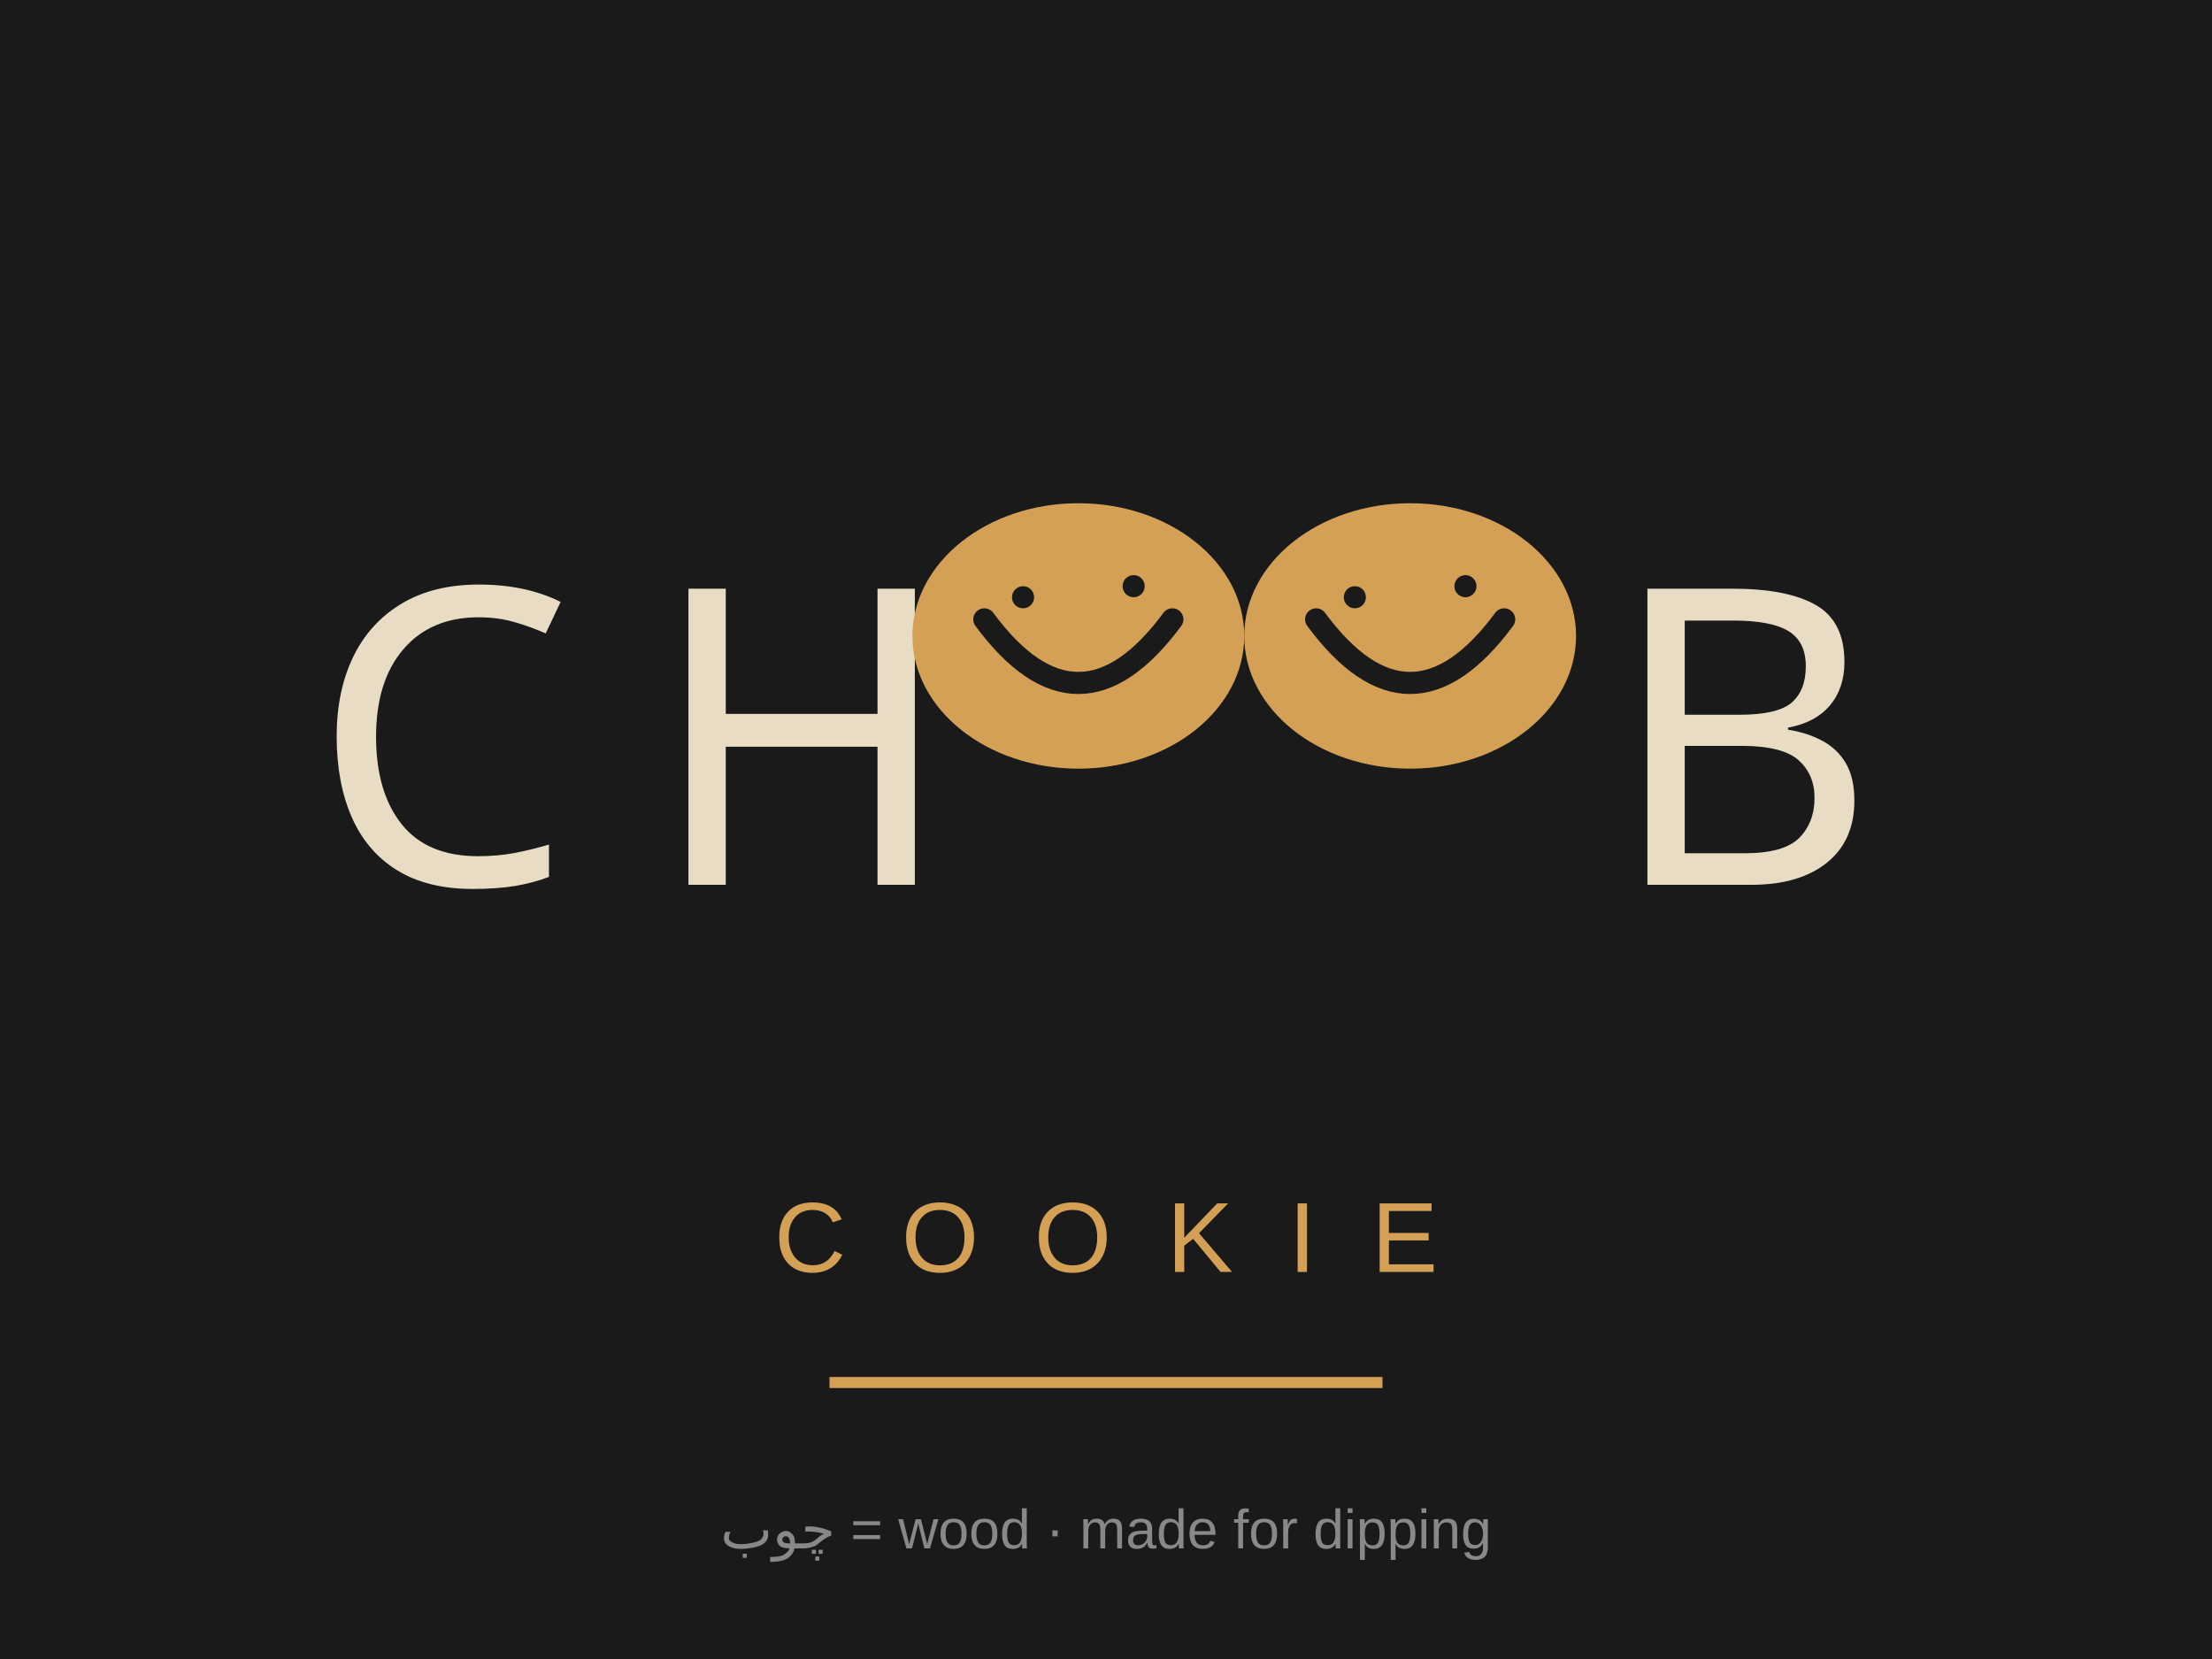
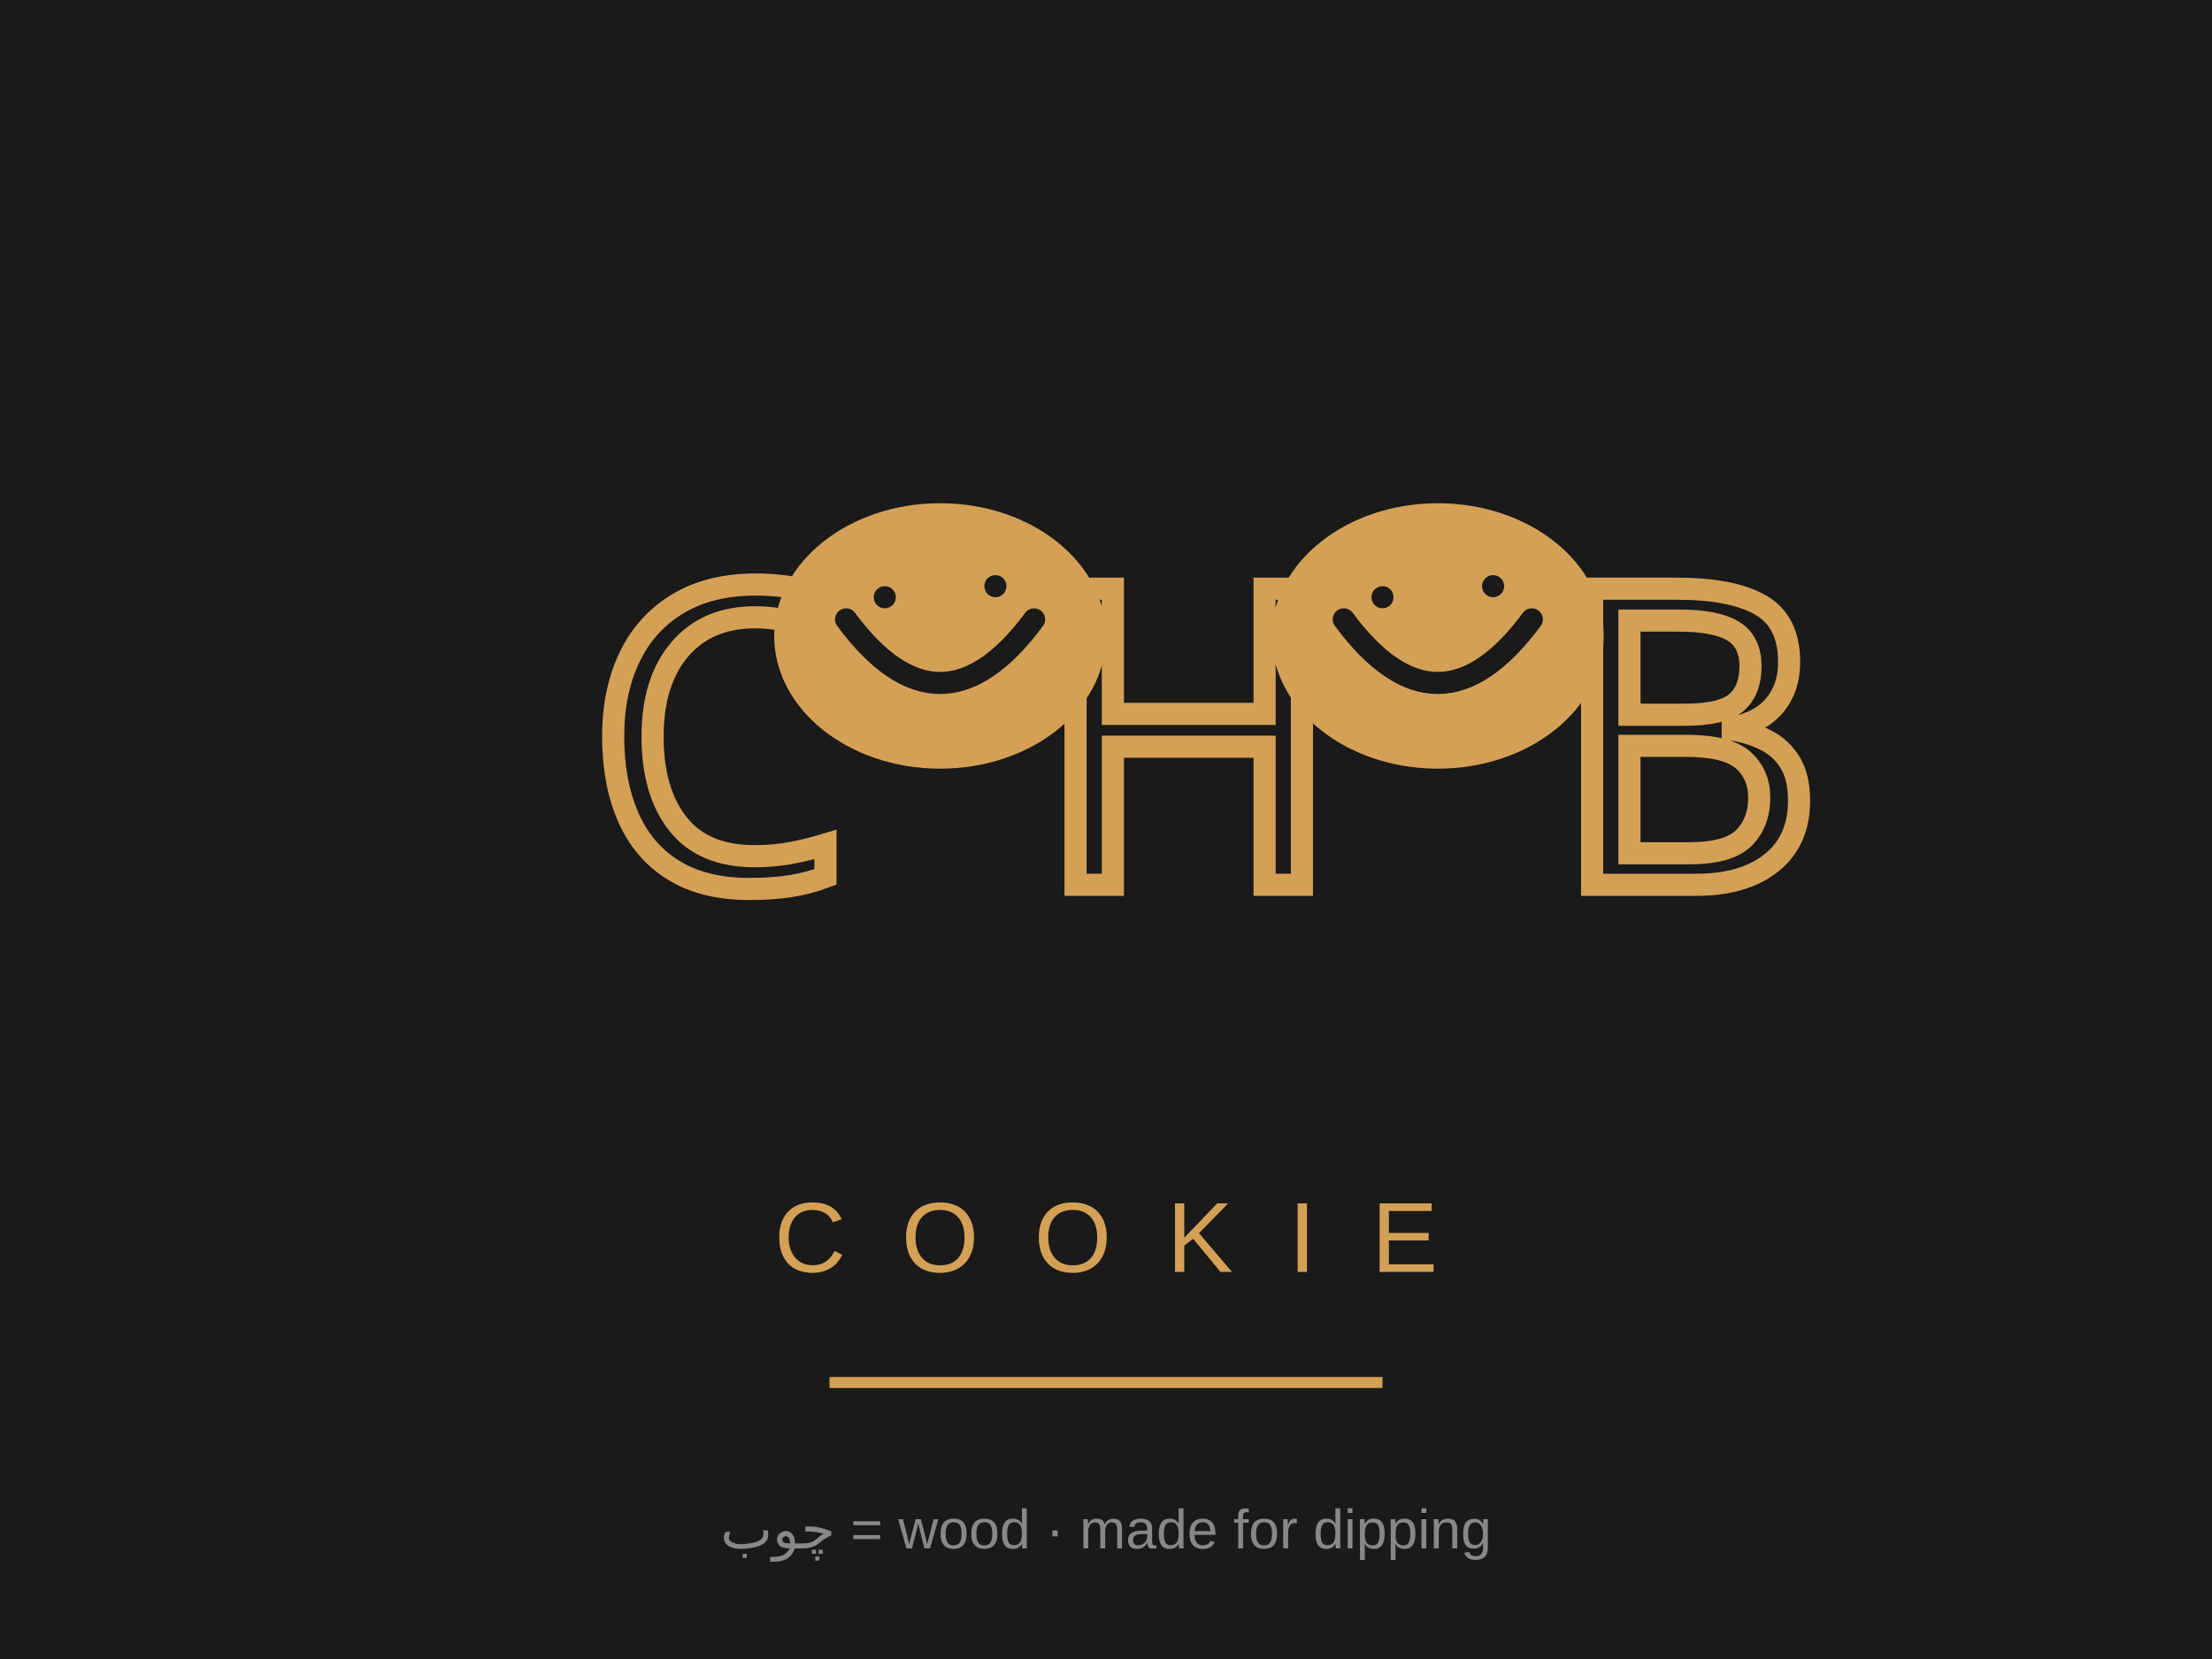
<svg xmlns="http://www.w3.org/2000/svg" viewBox="0 0 400 300">
  <rect width="400" height="300" fill="#1A1A1A" />
-   <text x="80" y="160" font-family="Impact, Arial Black, sans-serif" font-size="75" fill="#E8DCC4" text-anchor="middle">C</text>
-   <text x="145" y="160" font-family="Impact, Arial Black, sans-serif" font-size="75" fill="#E8DCC4" text-anchor="middle">H</text>
-   <ellipse cx="195" cy="115" rx="30" ry="24" fill="#D4A056" />
-   <path d="M178 112 Q195 135 212 112" fill="none" stroke="#1A1A1A" stroke-width="4" stroke-linecap="round" />
-   <circle cx="185" cy="108" r="2" fill="#1A1A1A" />
-   <circle cx="205" cy="106" r="2" fill="#1A1A1A" />
-   <ellipse cx="255" cy="115" rx="30" ry="24" fill="#D4A056" />
-   <path d="M238 112 Q255 135 272 112" fill="none" stroke="#1A1A1A" stroke-width="4" stroke-linecap="round" />
-   <circle cx="245" cy="108" r="2" fill="#1A1A1A" />
-   <circle cx="265" cy="106" r="2" fill="#1A1A1A" />
-   <text x="315" y="160" font-family="Impact, Arial Black, sans-serif" font-size="75" fill="#E8DCC4" text-anchor="middle">B</text>
+   <text x="130" y="160" font-family="Impact, Arial Black, sans-serif" font-size="75" fill="none" stroke="#D4A056" stroke-width="4" text-anchor="middle">C</text>
+   <ellipse cx="170" cy="115" rx="30" ry="24" fill="#D4A056" />
+   <path d="M153 112 Q170 135 187 112" fill="none" stroke="#1A1A1A" stroke-width="4" stroke-linecap="round" />
+   <circle cx="160" cy="108" r="2" fill="#1A1A1A" />
+   <circle cx="180" cy="106" r="2" fill="#1A1A1A" />
+   <text x="215" y="160" font-family="Impact, Arial Black, sans-serif" font-size="75" fill="none" stroke="#D4A056" stroke-width="4" text-anchor="middle">H</text>
+   <ellipse cx="260" cy="115" rx="30" ry="24" fill="#D4A056" />
+   <path d="M243 112 Q260 135 277 112" fill="none" stroke="#1A1A1A" stroke-width="4" stroke-linecap="round" />
+   <circle cx="250" cy="108" r="2" fill="#1A1A1A" />
+   <circle cx="270" cy="106" r="2" fill="#1A1A1A" />
+   <text x="305" y="160" font-family="Impact, Arial Black, sans-serif" font-size="75" fill="none" stroke="#D4A056" stroke-width="4" text-anchor="middle">B</text>
  <text x="200" y="230" font-family="Arial, sans-serif" font-size="18" fill="#D4A056" text-anchor="middle" letter-spacing="10">COOKIE</text>
  <line x1="150" y1="250" x2="250" y2="250" stroke="#D4A056" stroke-width="2" />
  <text x="200" y="280" font-family="Arial, sans-serif" font-size="10" fill="#888888" text-anchor="middle">چوب = wood · made for dipping</text>
</svg>
